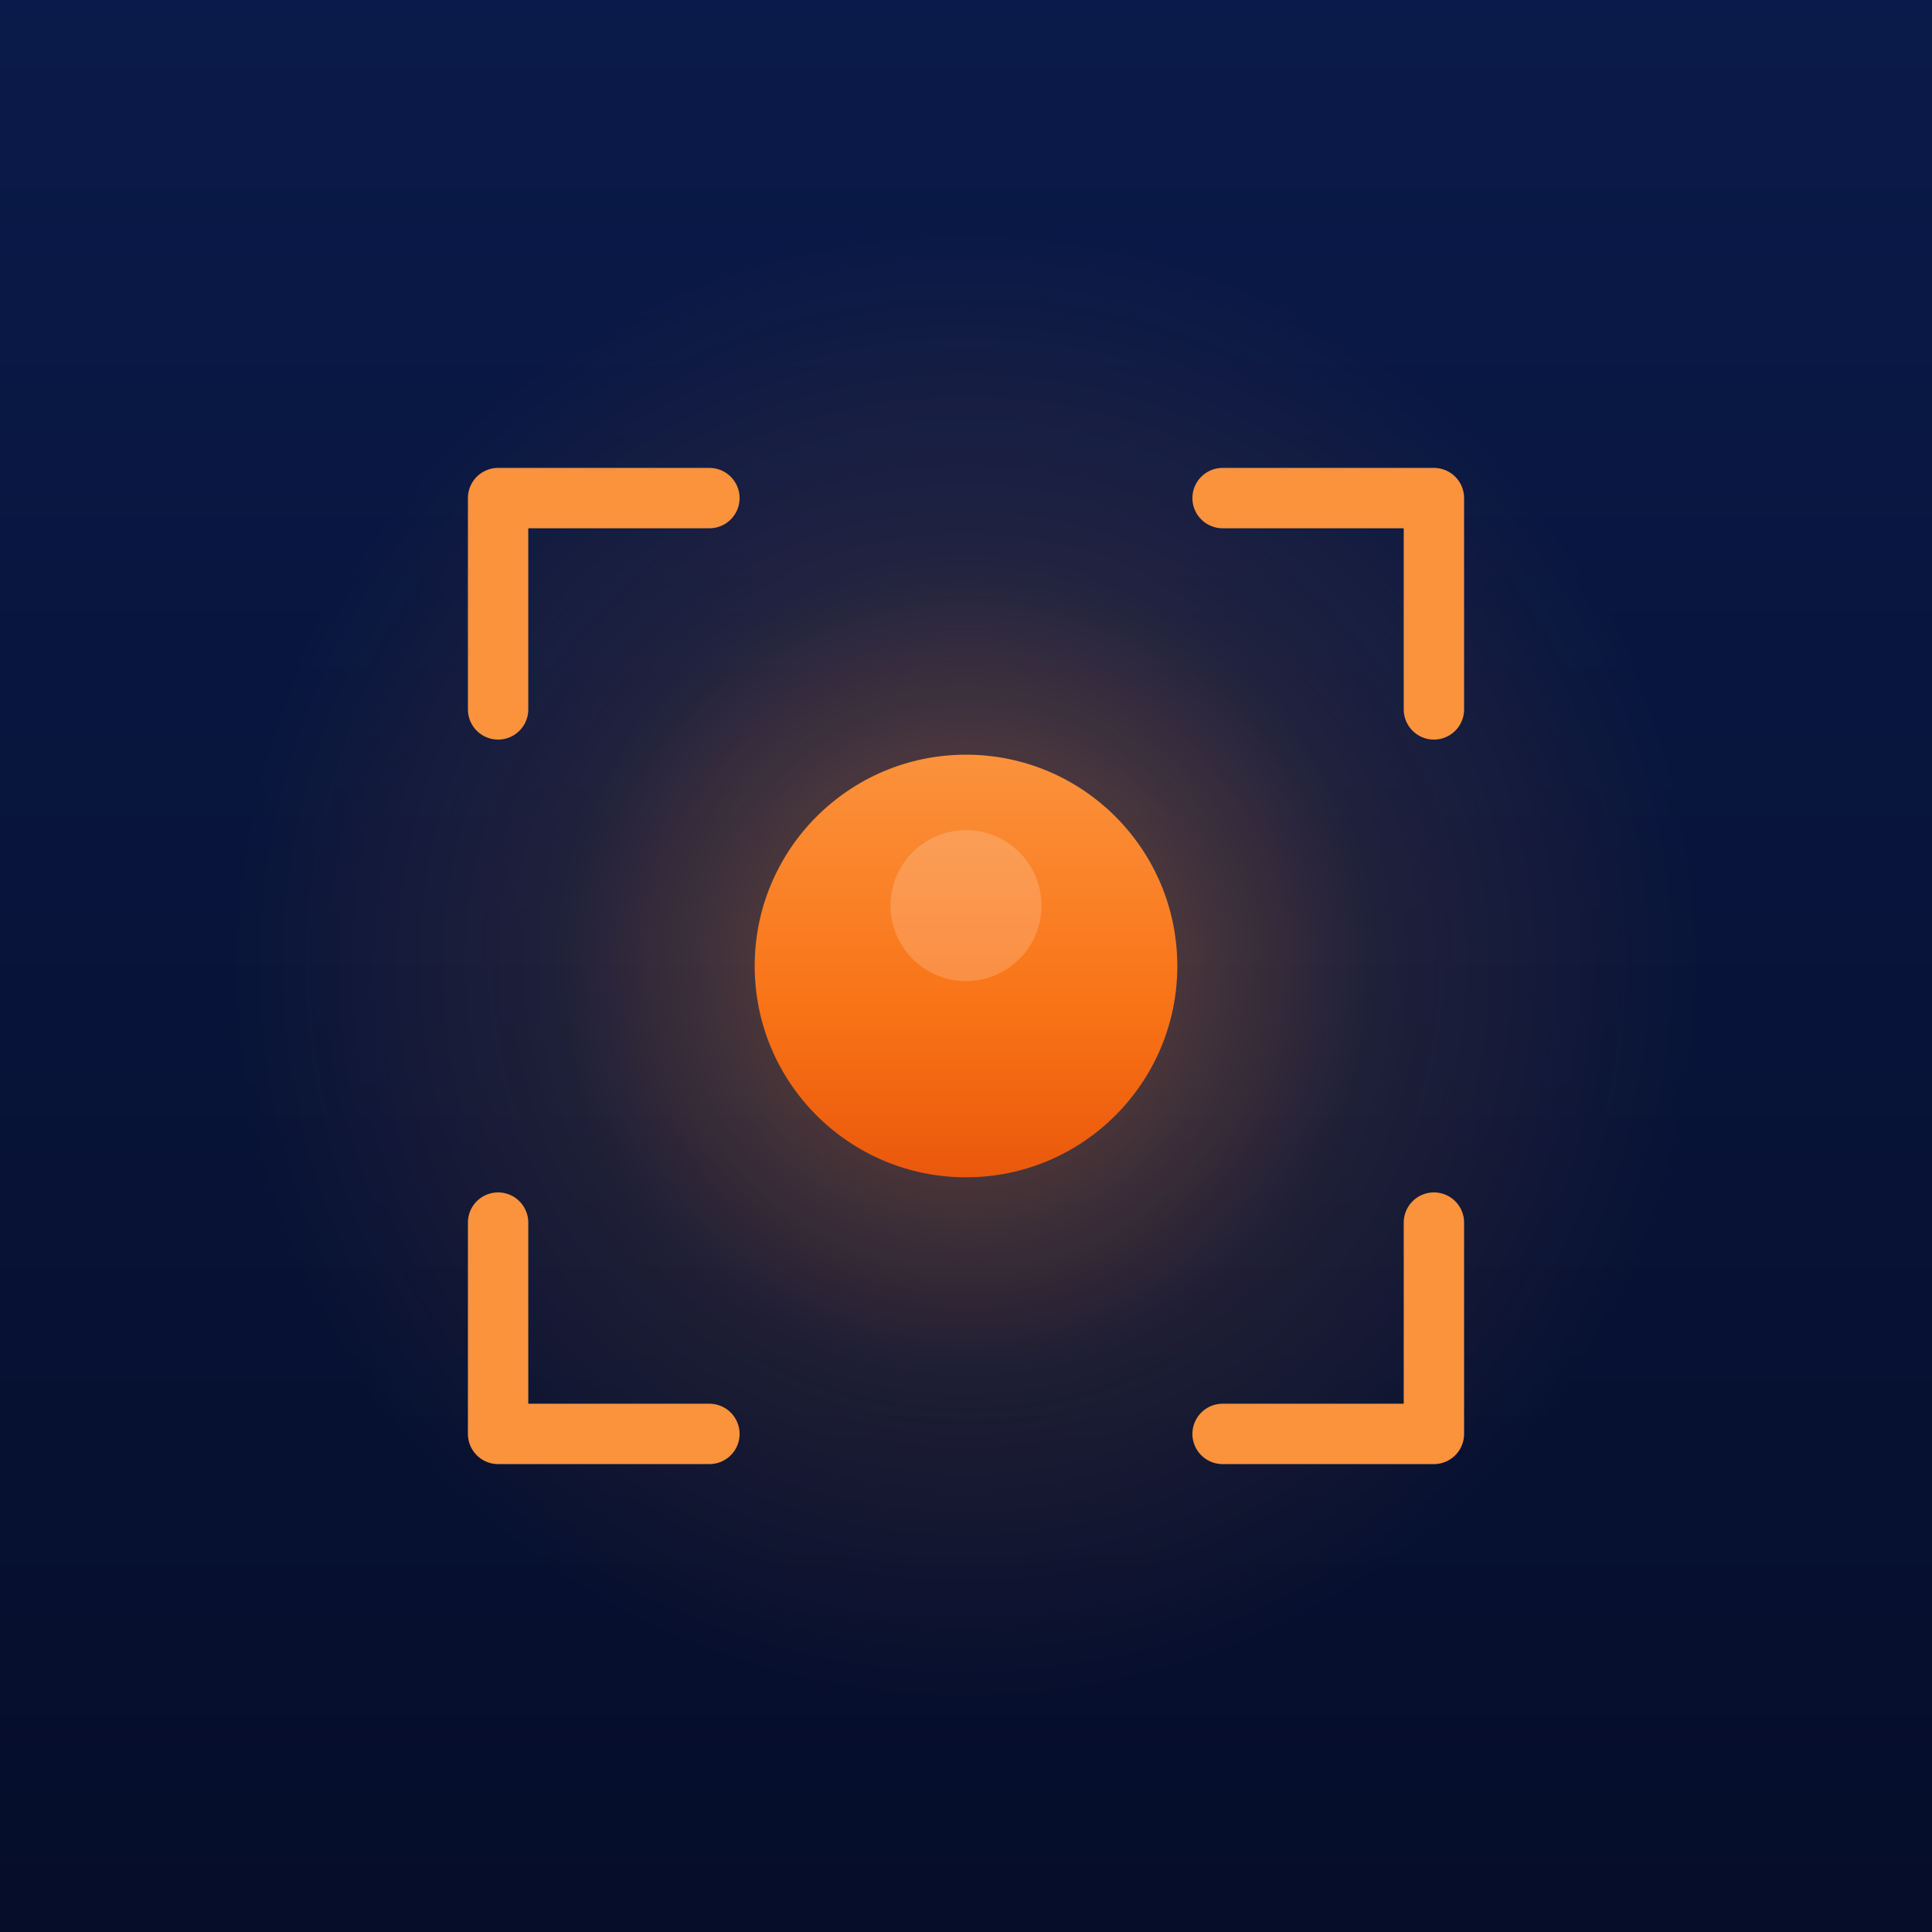
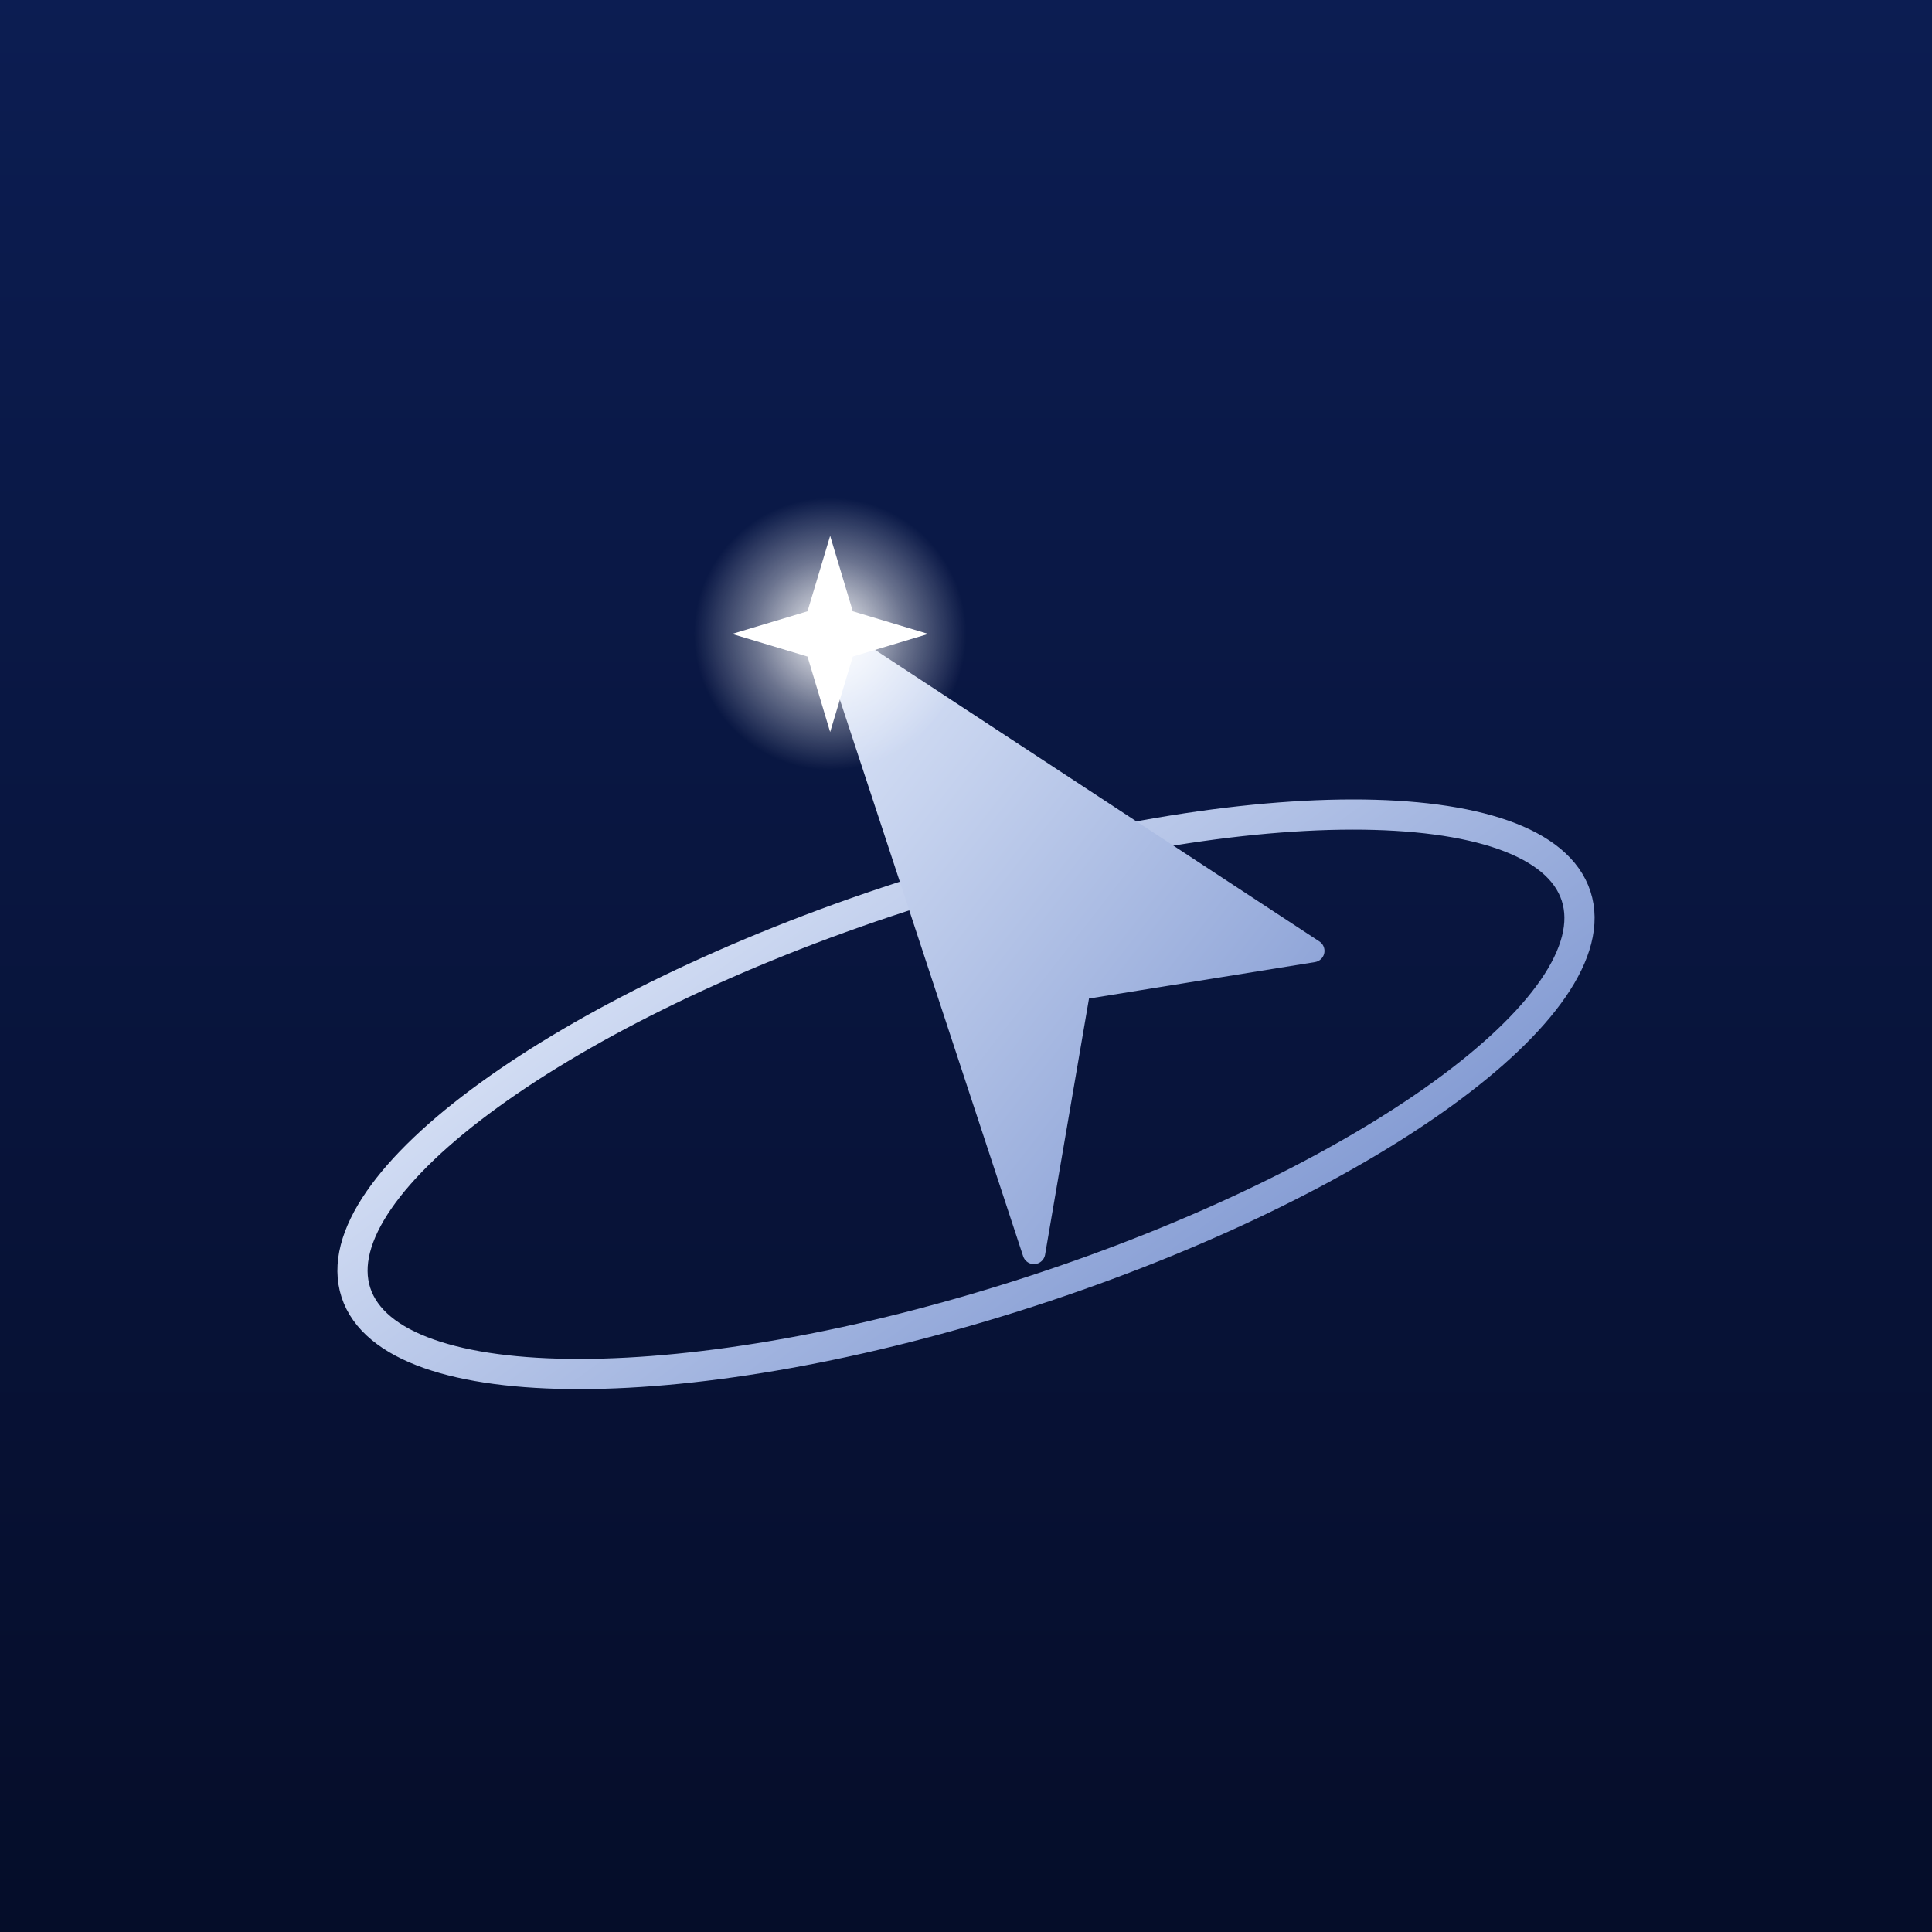
- <svg xmlns="http://www.w3.org/2000/svg" viewBox="0 0 512 512" role="img" aria-label="Cursorvers Capture">
+ <svg xmlns="http://www.w3.org/2000/svg" viewBox="0 0 512 512" role="img" aria-label="Cursorvers">
  <defs>
-     <linearGradient id="bg" x1="0" y1="0" x2="0" y2="1">
-       <stop offset="0%" stop-color="#0a1a4a" />
+     <linearGradient id="cv-bg" x1="0" y1="0" x2="0" y2="1">
+       <stop offset="0%" stop-color="#0c1d52" />
      <stop offset="100%" stop-color="#050d29" />
    </linearGradient>
-     <radialGradient id="aperture-glow" cx="50%" cy="50%" r="38%">
-       <stop offset="0%" stop-color="#fb923c" stop-opacity="0.45" />
-       <stop offset="55%" stop-color="#fb923c" stop-opacity="0.10" />
-       <stop offset="100%" stop-color="#fb923c" stop-opacity="0" />
+     <linearGradient id="cv-mark" x1="0" y1="0" x2="1" y2="1">
+       <stop offset="0%" stop-color="#dde6f8" />
+       <stop offset="100%" stop-color="#7a93cf" />
+     </linearGradient>
+     <radialGradient id="cv-star" cx="50%" cy="50%" r="50%">
+       <stop offset="0%" stop-color="#ffffff" stop-opacity="1" />
+       <stop offset="55%" stop-color="#ffffff" stop-opacity="0.4" />
+       <stop offset="100%" stop-color="#ffffff" stop-opacity="0" />
    </radialGradient>
-     <linearGradient id="dot" x1="0" y1="0" x2="0" y2="1">
-       <stop offset="0%" stop-color="#fb923c" />
-       <stop offset="60%" stop-color="#f97316" />
-       <stop offset="100%" stop-color="#ea580c" />
-     </linearGradient>
  </defs>
-   <rect width="512" height="512" fill="url(#bg)" />
-   <rect width="512" height="512" fill="url(#aperture-glow)" />
-   <g stroke="#fb923c" stroke-width="16" fill="none" stroke-linecap="round" stroke-linejoin="round">
-     <path d="M 132 188 L 132 132 L 188 132" />
-     <path d="M 324 132 L 380 132 L 380 188" />
-     <path d="M 132 324 L 132 380 L 188 380" />
-     <path d="M 324 380 L 380 380 L 380 324" />
+   <rect width="512" height="512" fill="url(#cv-bg)" />
+   <ellipse cx="256" cy="290" rx="170" ry="55" fill="none" stroke="url(#cv-mark)" stroke-width="8" stroke-linecap="round" transform="rotate(-18 256 290)" />
+   <g fill="url(#cv-mark)" stroke="url(#cv-mark)" stroke-width="6" stroke-linejoin="round">
+     <path d="M220 168 L348 252 L286 262 L274 332 Z" />
  </g>
-   <circle cx="256" cy="256" r="56" fill="url(#dot)" />
-   <circle cx="256" cy="240" r="20" fill="#ffffff" opacity="0.18" />
+   <g>
+     <circle cx="220" cy="168" r="36" fill="url(#cv-star)" />
+     <path d="M220 142 L226 162 L246 168 L226 174 L220 194 L214 174 L194 168 L214 162 Z" fill="#ffffff" />
+   </g>
</svg>
